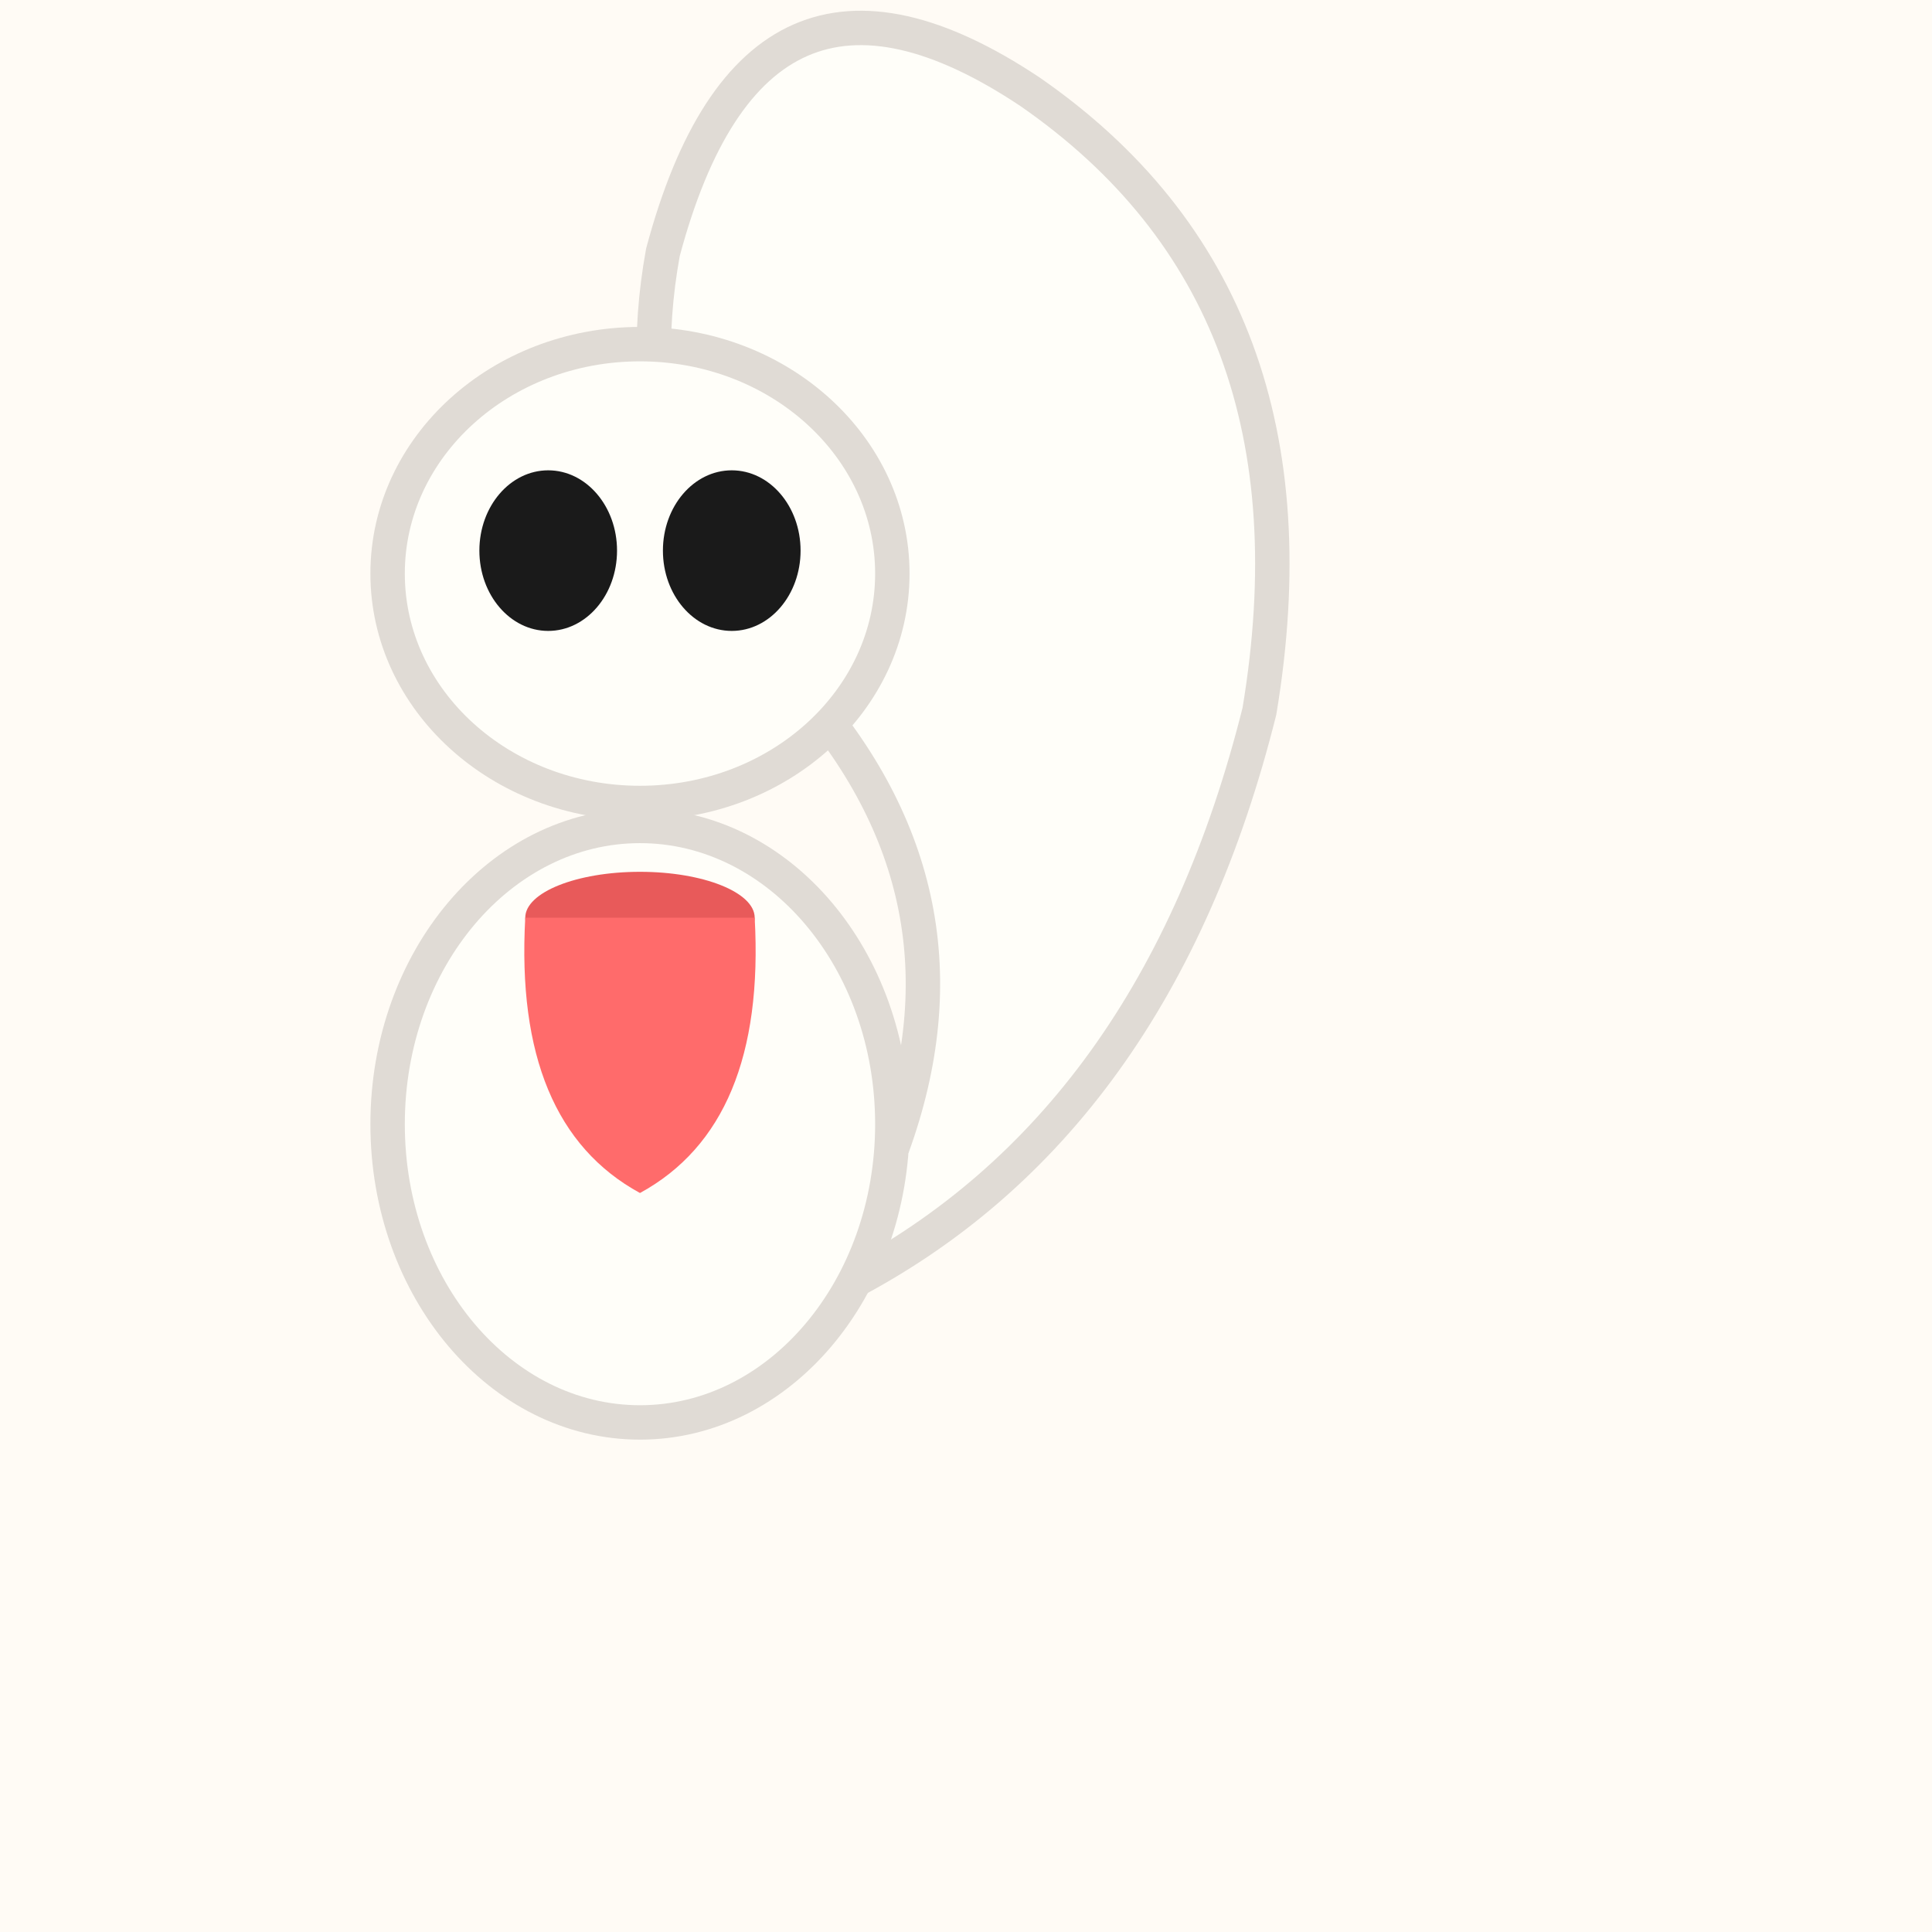
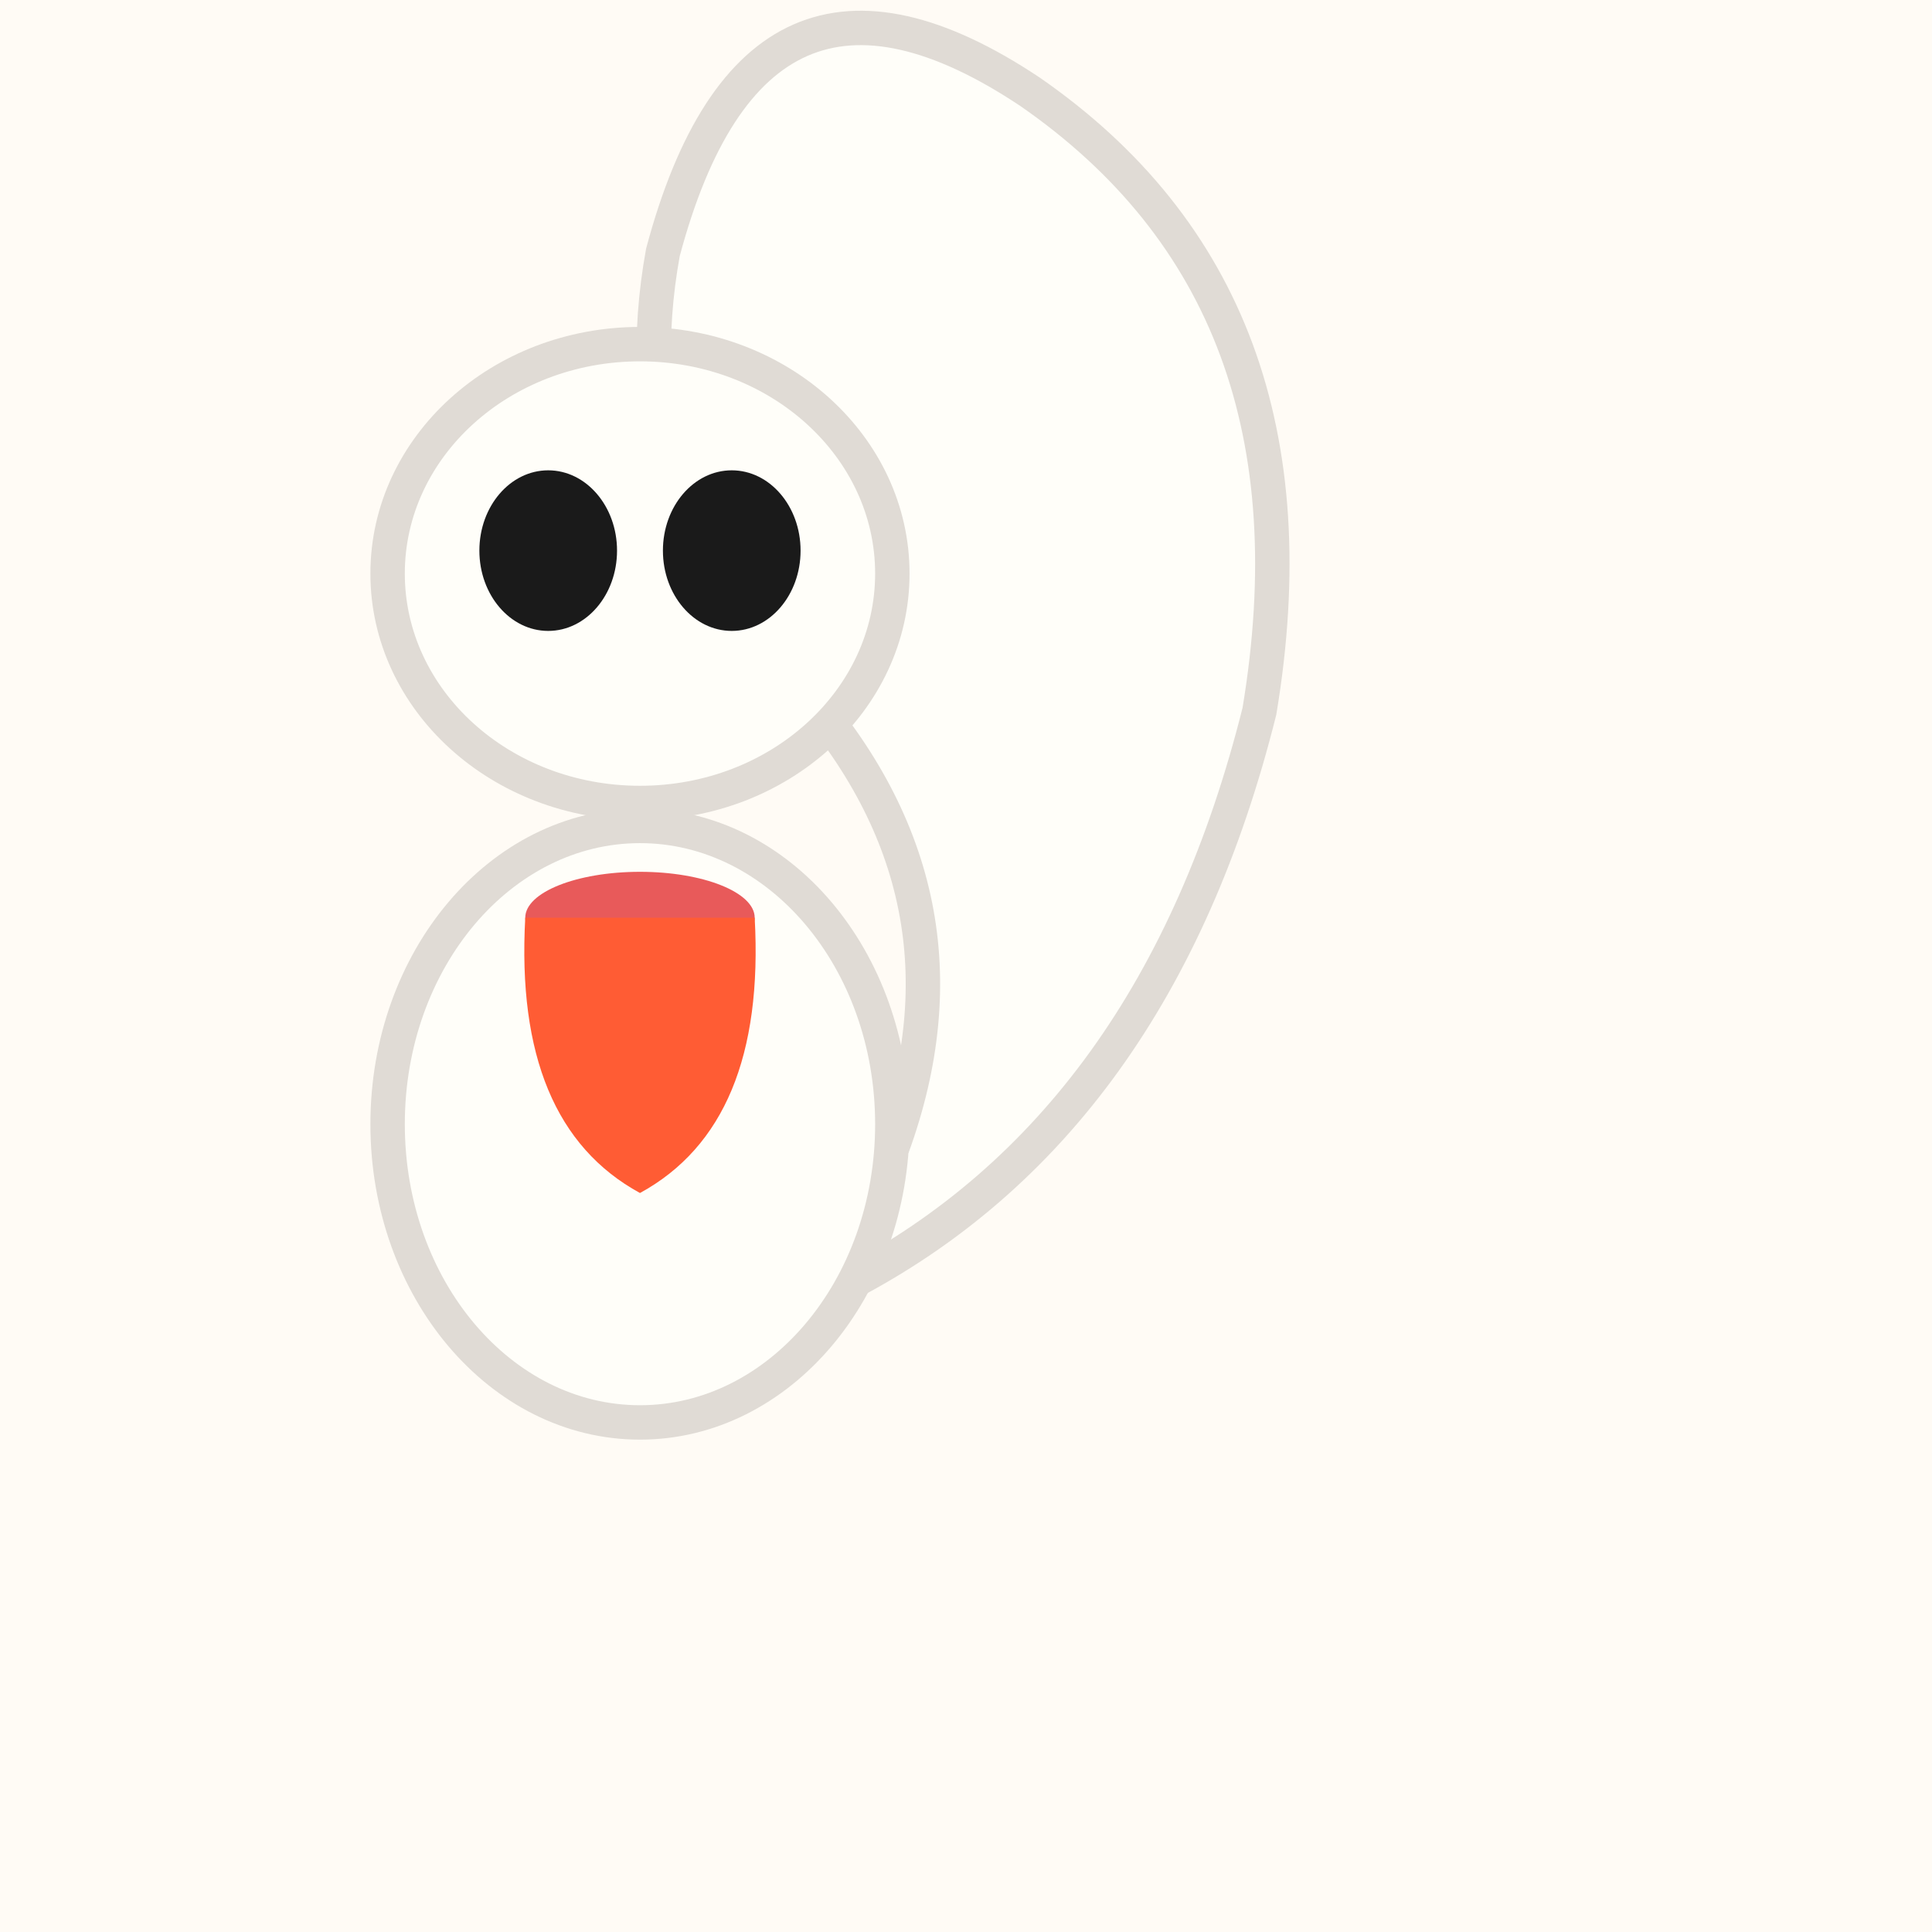
<svg xmlns="http://www.w3.org/2000/svg" viewBox="0 0 32 32" width="32" height="32">
  <rect width="32" height="32" fill="#FFFBF5" />
  <g transform="translate(3, 0) scale(0.19)">
    <path d="M58 112 Q85 98, 94 62 Q100 26, 74 8 Q50 -8, 42 22 Q38 44, 54 60 Q70 78, 62 100" fill="#FFFEF9" stroke="#E0DBD5" stroke-width="3" />
    <ellipse cx="40" cy="98" rx="22" ry="26" fill="#FFFEF9" stroke="#E0DBD5" stroke-width="3" />
    <ellipse cx="40" cy="80" rx="10" ry="4" fill="#E85A5A" />
-     <path d="M30 80 Q29 98, 40 104 Q51 98, 50 80 Z" fill="#FF6B6B" />
+     <path d="M30 80 Q29 98, 40 104 Q51 98, 50 80 Z" fill="#FF5C34" />
    <ellipse cx="40" cy="50" rx="22" ry="20" fill="#FFFEF9" stroke="#E0DBD5" stroke-width="3" />
    <ellipse cx="32" cy="48" rx="6" ry="7" fill="#1a1a1a" />
    <ellipse cx="48" cy="48" rx="6" ry="7" fill="#1a1a1a" />
  </g>
</svg>
